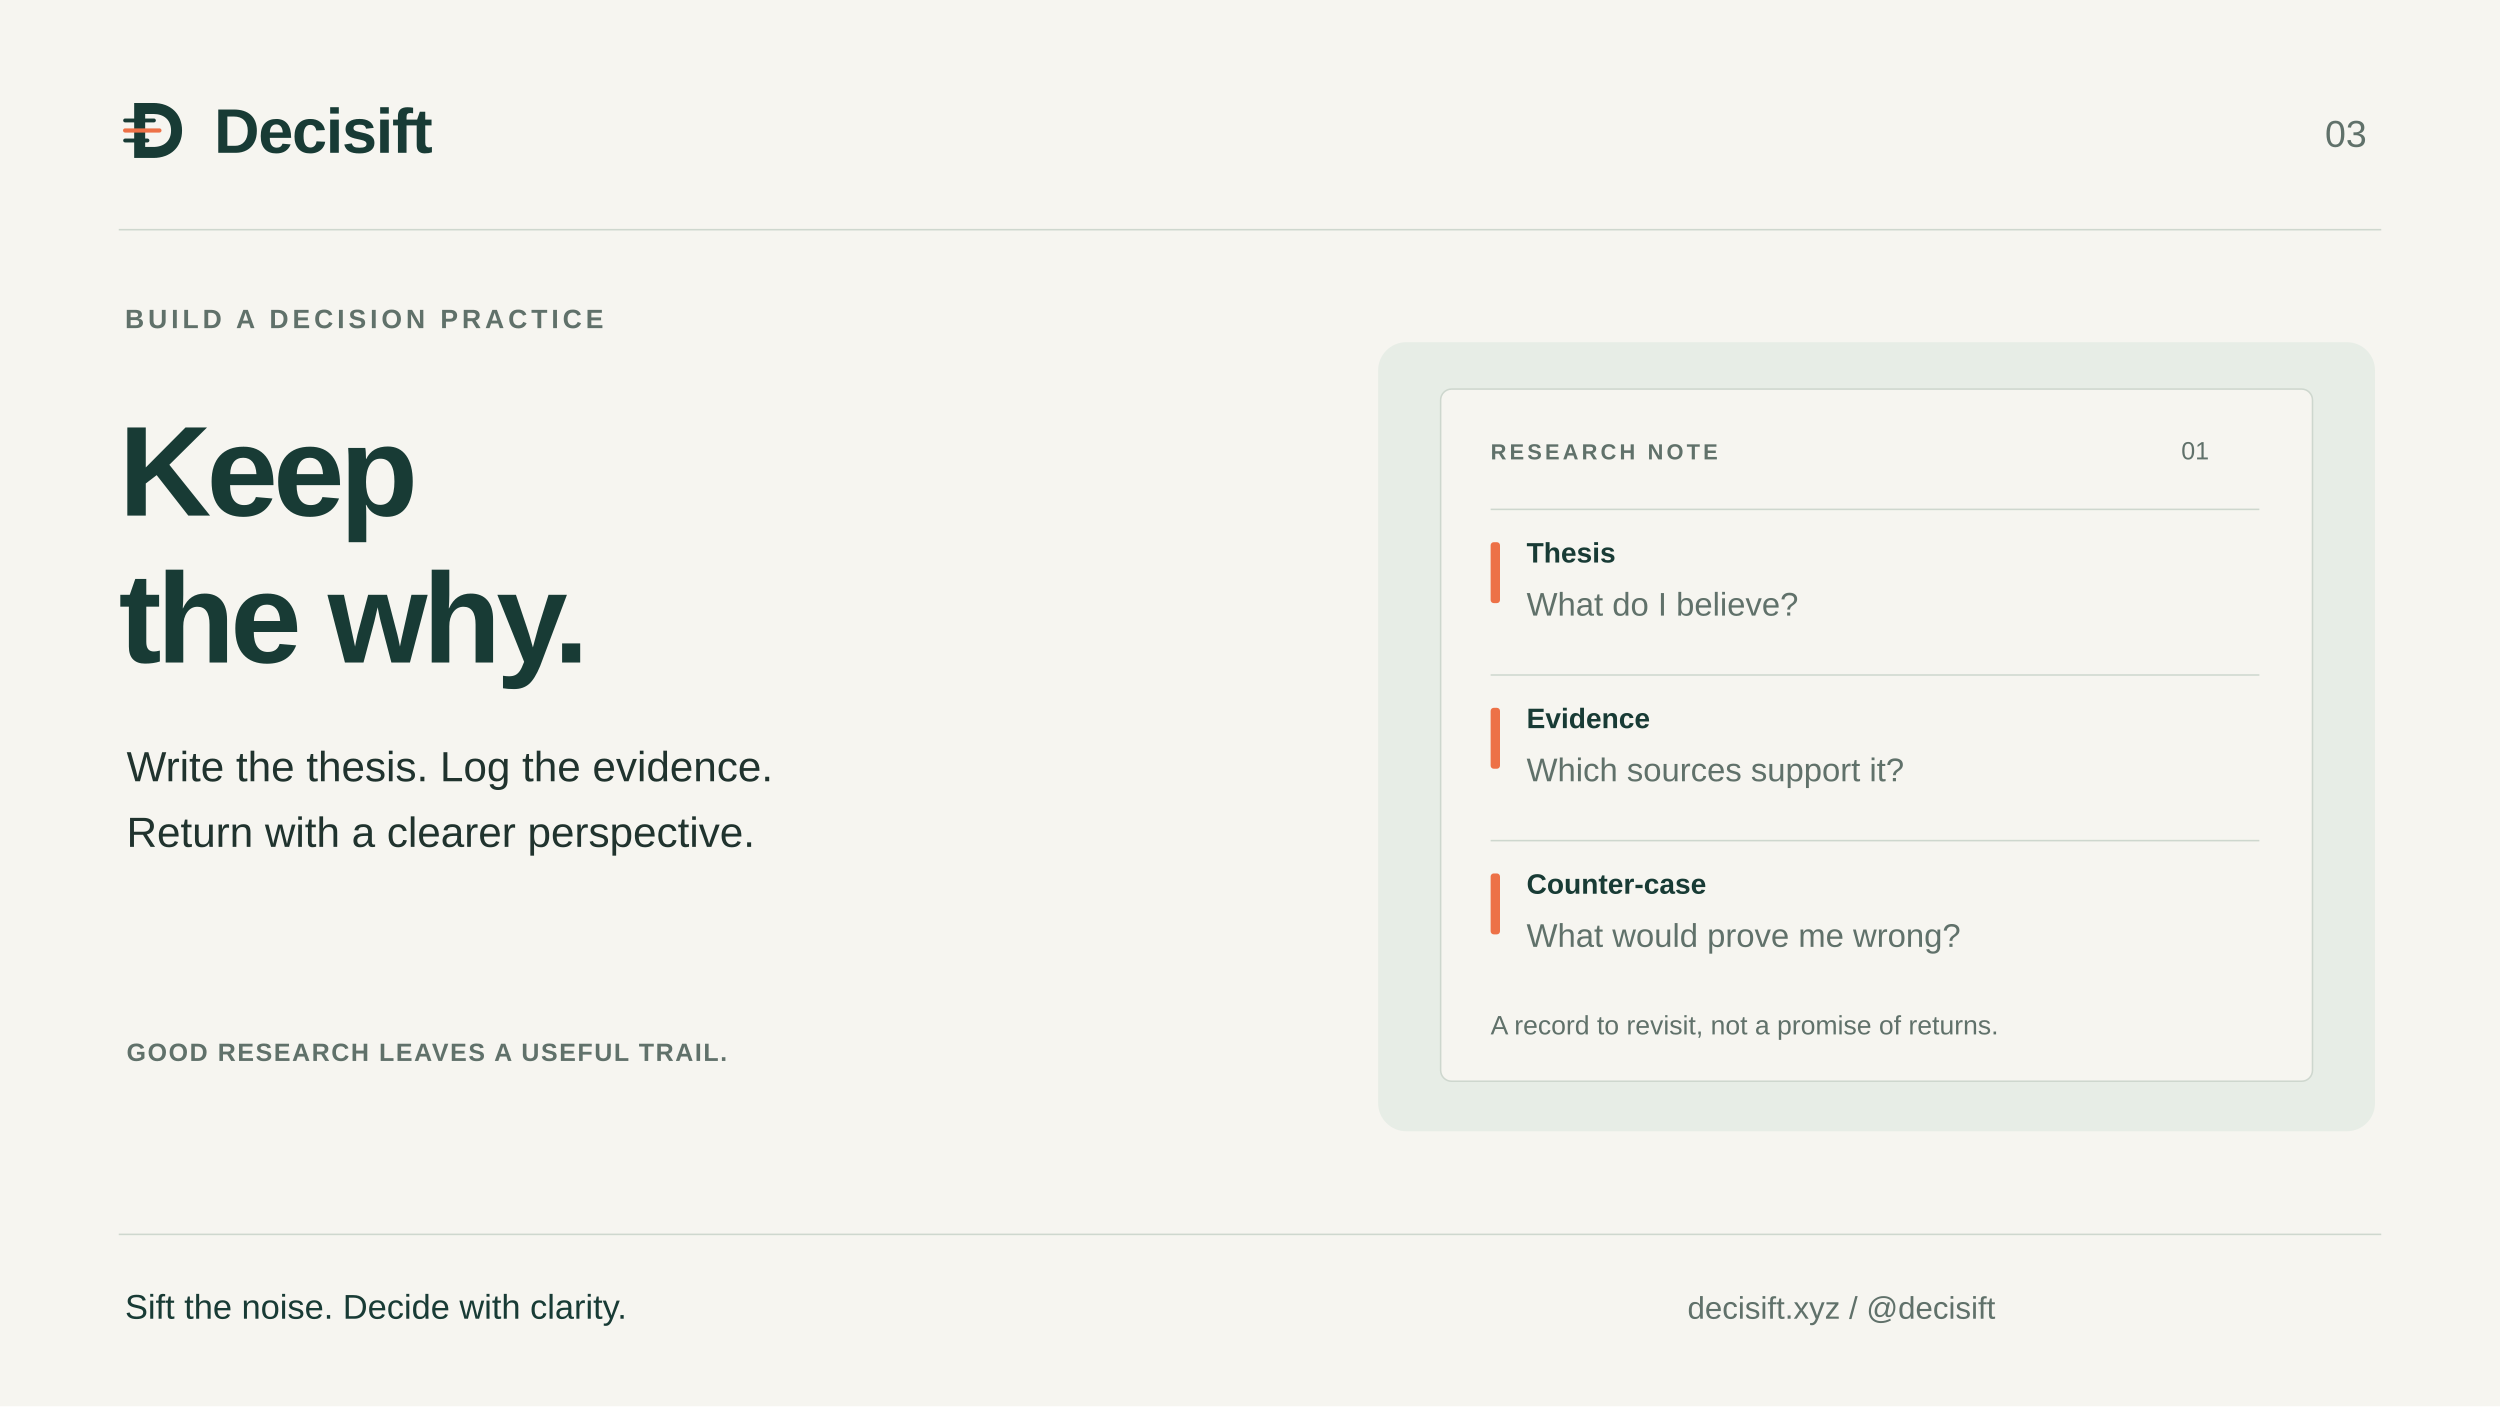
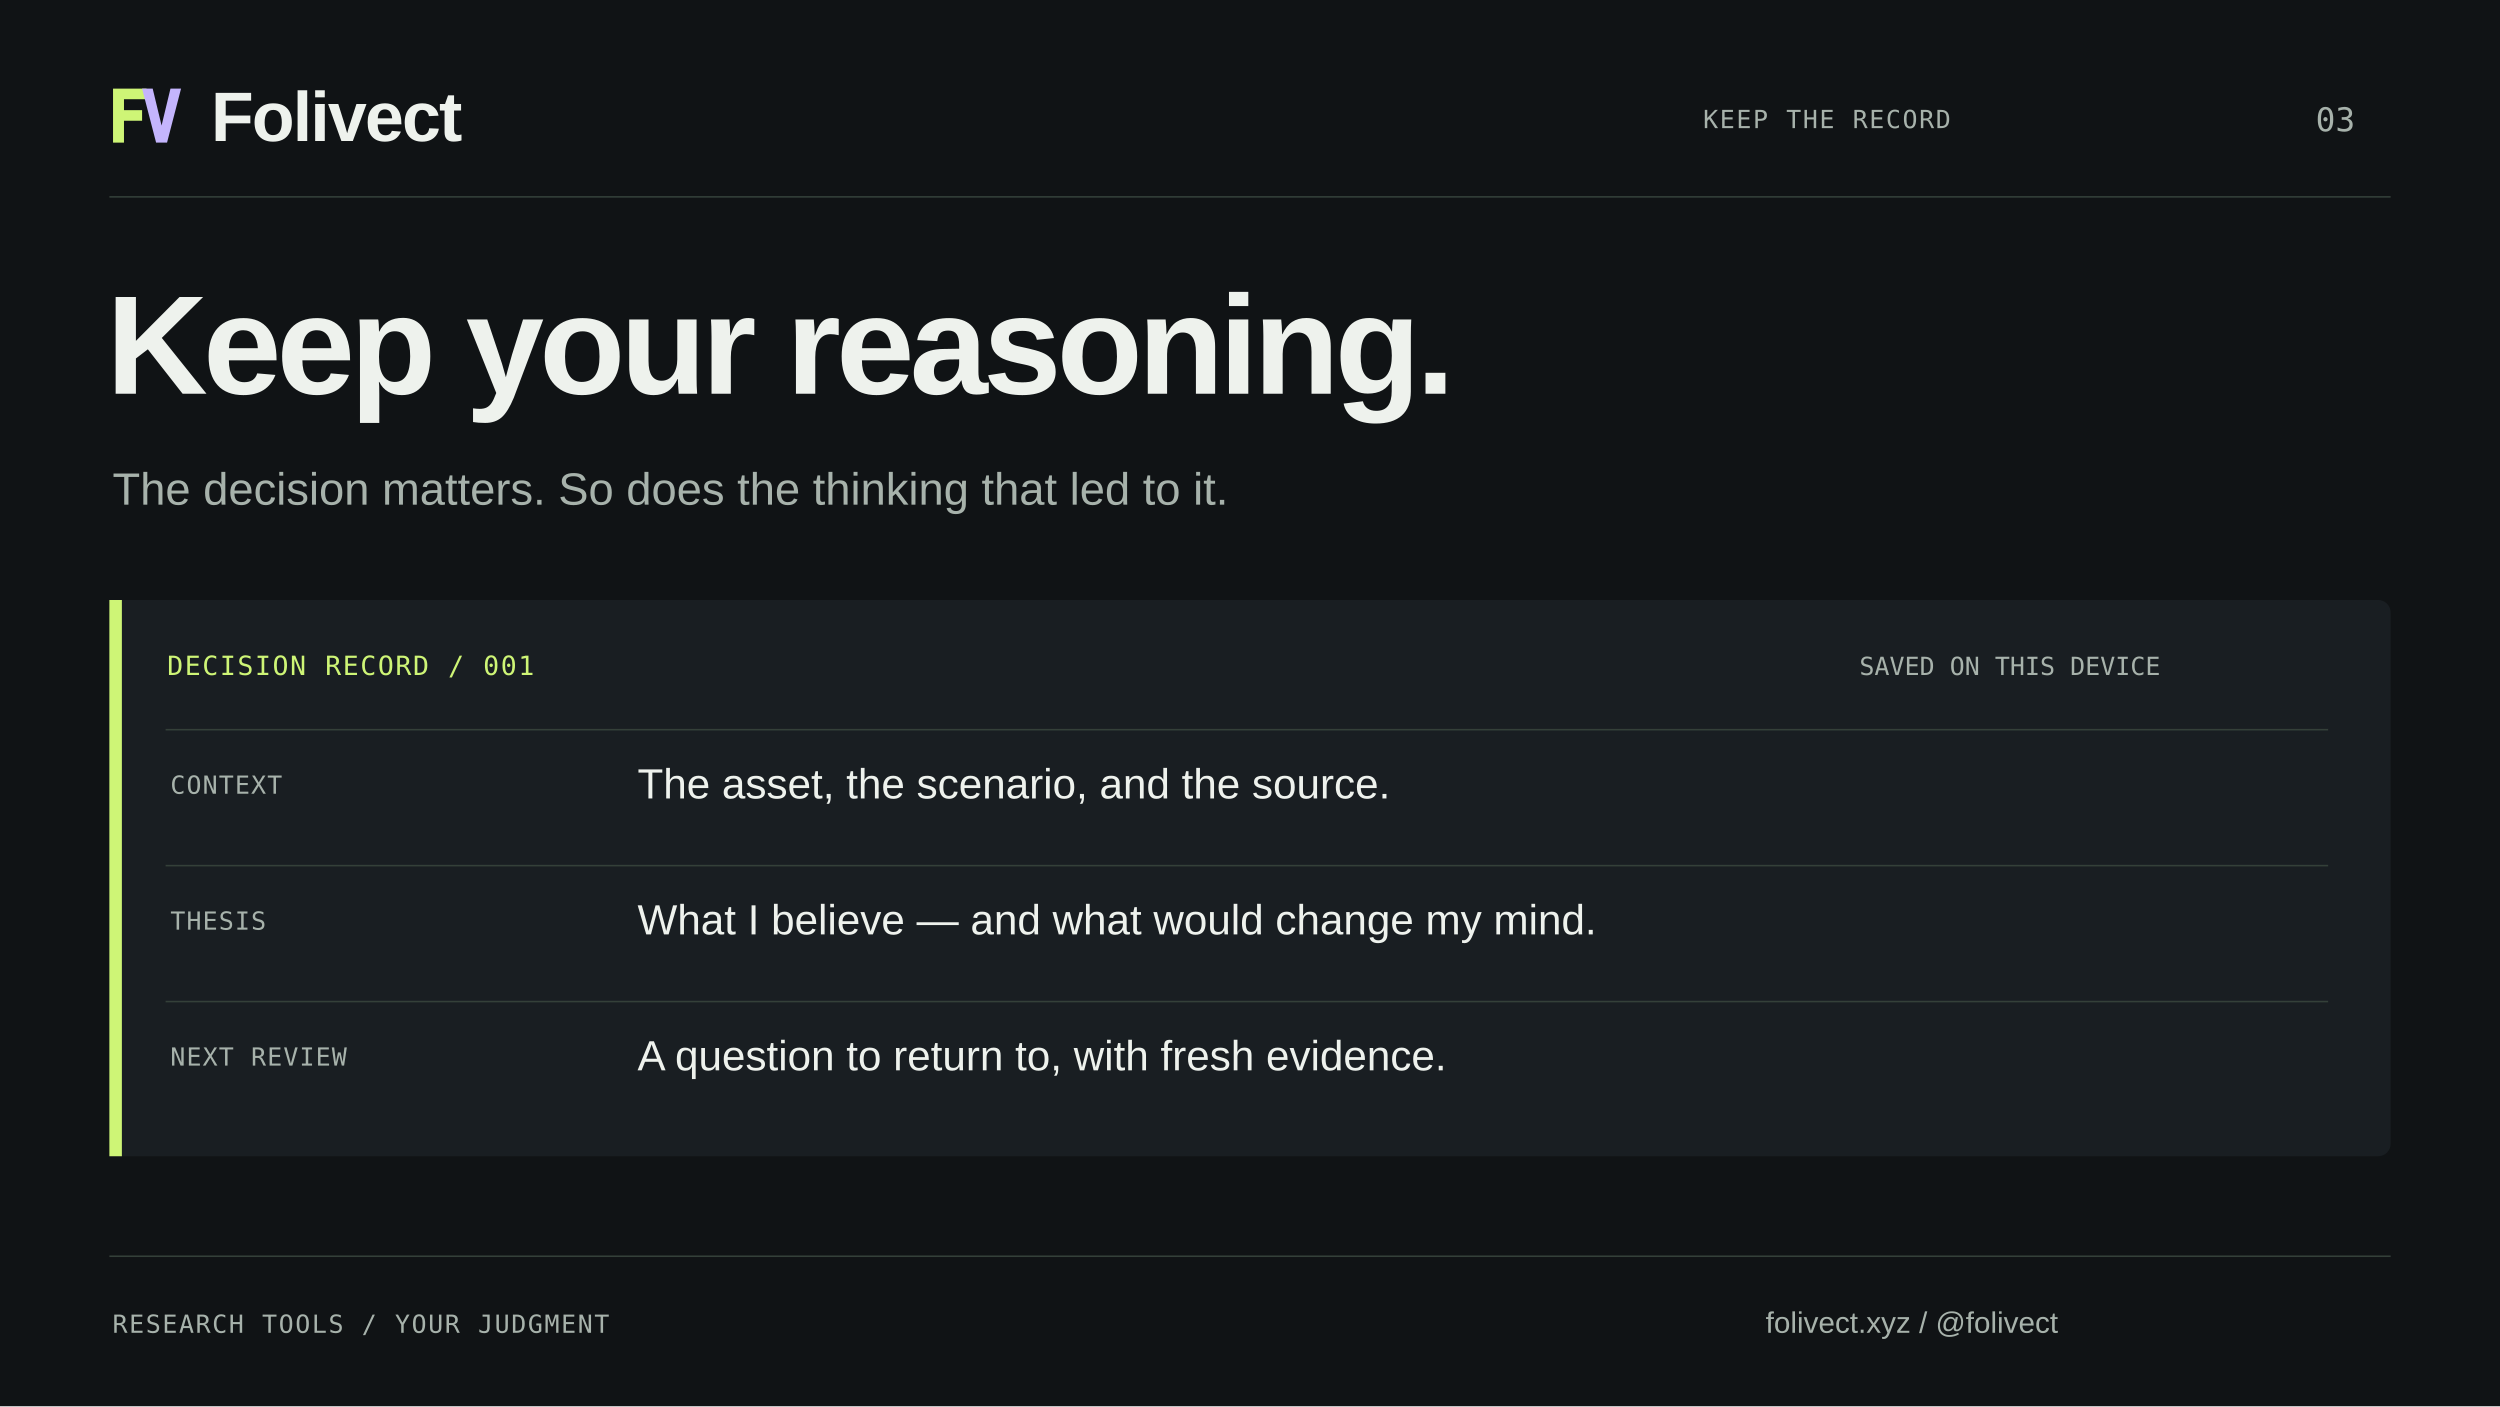
<svg xmlns="http://www.w3.org/2000/svg" width="1600" height="900" viewBox="0 0 1600 900" role="img" aria-labelledby="title desc">
-   <rect x="0" y="0" width="1600" height="900" rx="0" fill="#F6F5F0" />
-   <g transform="translate(72 57) scale(0.2070312)">
-     <path fill="#183B35" fill-rule="evenodd" d="M67 43H126C180 43 215 77 215 128S180 213 126 213H67V43ZM101 77V179H126C160 179 181 160 181 128S160 77 126 77H101Z" />
-     <path d="M39 97H128M39 159H108" stroke="#183B35" stroke-width="12" stroke-linecap="round" />
-     <path d="M39 128H145" stroke="#ED7147" stroke-width="13" stroke-linecap="round" />
+   <rect x="0" y="0" width="1600" height="900" rx="0" fill="#101315" />
+   <g transform="translate(66 46) scale(0.21875)">
+     <path d="M29 49H127V80H61V112H114V143H61V207H29Z" fill="#CEF576" />
+     <path d="M114 49H145L171 157L197 49H228L187 207H155Z" fill="#C4B5FD" />
  </g>
-   <text x="137" y="97.81" fill="#183B35" font-family="Arial, Helvetica, sans-serif" font-size="40.28" font-weight="700" letter-spacing="-0.8">Decisift</text>
-   <text x="1488" y="94" fill="#60716A" font-family="Arial, Helvetica, sans-serif" font-size="24" font-weight="400" letter-spacing="0">03</text>
-   <path d="M76 147L1524 147" stroke="#CED7CE" stroke-width="1" />
-   <text x="80" y="210" fill="#60716A" font-family="Arial, Helvetica, sans-serif" font-size="17" font-weight="700" letter-spacing="2.5">BUILD A DECISION PRACTICE</text>
-   <text x="76" y="330" fill="#183B35" font-family="Arial, Helvetica, sans-serif" font-size="82" font-weight="700" letter-spacing="-3">Keep</text>
-   <text x="76" y="424" fill="#183B35" font-family="Arial, Helvetica, sans-serif" font-size="82" font-weight="700" letter-spacing="-3">the why.</text>
-   <text x="81" y="500" fill="#20332E" font-family="Arial, Helvetica, sans-serif" font-size="27" font-weight="400" letter-spacing="0">Write the thesis. Log the evidence.</text>
-   <text x="81" y="542" fill="#20332E" font-family="Arial, Helvetica, sans-serif" font-size="27" font-weight="400" letter-spacing="0">Return with a clearer perspective.</text>
-   <text x="81" y="679" fill="#60716A" font-family="Arial, Helvetica, sans-serif" font-size="16" font-weight="700" letter-spacing="1">GOOD RESEARCH LEAVES A USEFUL TRAIL.</text>
-   <rect x="882" y="219" width="638" height="505" rx="18" fill="#E7EDE6" />
-   <rect x="922" y="249" width="558" height="443" rx="7" fill="#F6F5F0" stroke="#CED7CE" />
-   <text x="954" y="294" fill="#60716A" font-family="Arial, Helvetica, sans-serif" font-size="14" font-weight="700" letter-spacing="2">RESEARCH NOTE</text>
-   <text x="1396" y="294" fill="#60716A" font-family="Arial, Helvetica, sans-serif" font-size="16" font-weight="400" letter-spacing="0">01</text>
-   <path d="M954 326L1446 326" stroke="#CED7CE" stroke-width="1" />
-   <rect x="954" y="347" width="6" height="39" rx="2" fill="#ED7147" />
-   <text x="977" y="360" fill="#183B35" font-family="Arial, Helvetica, sans-serif" font-size="18" font-weight="700" letter-spacing="0">Thesis</text>
-   <text x="977" y="394" fill="#60716A" font-family="Arial, Helvetica, sans-serif" font-size="21" font-weight="400" letter-spacing="0">What do I believe?</text>
-   <path d="M954 432L1446 432" stroke="#CED7CE" stroke-width="1" />
-   <rect x="954" y="453" width="6" height="39" rx="2" fill="#ED7147" />
-   <text x="977" y="466" fill="#183B35" font-family="Arial, Helvetica, sans-serif" font-size="18" font-weight="700" letter-spacing="0">Evidence</text>
-   <text x="977" y="500" fill="#60716A" font-family="Arial, Helvetica, sans-serif" font-size="21" font-weight="400" letter-spacing="0">Which sources support it?</text>
-   <path d="M954 538L1446 538" stroke="#CED7CE" stroke-width="1" />
-   <rect x="954" y="559" width="6" height="39" rx="2" fill="#ED7147" />
-   <text x="977" y="572" fill="#183B35" font-family="Arial, Helvetica, sans-serif" font-size="18" font-weight="700" letter-spacing="0">Counter-case</text>
-   <text x="977" y="606" fill="#60716A" font-family="Arial, Helvetica, sans-serif" font-size="21" font-weight="400" letter-spacing="0">What would prove me wrong?</text>
-   <text x="954" y="662" fill="#60716A" font-family="Arial, Helvetica, sans-serif" font-size="17" font-weight="400" letter-spacing="0">A record to revisit, not a promise of returns.</text>
-   <path d="M76 790L1524 790" stroke="#CED7CE" stroke-width="1" />
-   <text x="80" y="844" fill="#183B35" font-family="Arial, Helvetica, sans-serif" font-size="22" font-weight="400" letter-spacing="0">Sift the noise. Decide with clarity.</text>
-   <text x="1080" y="844" fill="#60716A" font-family="Arial, Helvetica, sans-serif" font-size="20" font-weight="400" letter-spacing="0">decisift.xyz  /  @decisift</text>
+   <text x="135" y="90.24" fill="#EEF2ED" font-family="Arial, Helvetica, sans-serif" font-size="44.8" font-weight="700" letter-spacing="-1.2">Folivect</text>
+   <text x="1090" y="82" fill="#A7B2AB" font-family="Consolas, monospace" font-size="16" font-weight="400" letter-spacing="1">KEEP THE RECORD</text>
+   <text x="1482" y="84" fill="#A7B2AB" font-family="Consolas, monospace" font-size="21" font-weight="500" letter-spacing="0">03</text>
+   <path d="M70 126L1530 126" stroke="#344039" stroke-width="1" />
+   <text x="68" y="252" fill="#EEF2ED" font-family="Arial, Helvetica, sans-serif" font-size="90" font-weight="700" letter-spacing="-3">Keep your reasoning.</text>
+   <text x="72" y="323" fill="#A7B2AB" font-family="Arial, Helvetica, sans-serif" font-size="29" font-weight="400" letter-spacing="0">The decision matters. So does the thinking that led to it.</text>
+   <rect x="70" y="384" width="1460" height="356" rx="8" fill="#191E22" />
+   <rect x="70" y="384" width="8" height="356" rx="0" fill="#CEF576" />
+   <text x="107" y="432" fill="#CEF576" font-family="Consolas, monospace" font-size="17" font-weight="400" letter-spacing="1">DECISION RECORD / 001</text>
+   <text x="1190" y="432" fill="#A7B2AB" font-family="Consolas, monospace" font-size="16" font-weight="400" letter-spacing="0">SAVED ON THIS DEVICE</text>
+   <path d="M106 467L1490 467" stroke="#344039" stroke-width="1" />
+   <text x="109" y="508" fill="#A7B2AB" font-family="Consolas, monospace" font-size="16" font-weight="400" letter-spacing="0.7">CONTEXT</text>
+   <text x="408" y="511" fill="#EEF2ED" font-family="Arial, Helvetica, sans-serif" font-size="27" font-weight="400" letter-spacing="0">The asset, the scenario, and the source.</text>
+   <path d="M106 554L1490 554" stroke="#344039" stroke-width="1" />
+   <text x="109" y="595" fill="#A7B2AB" font-family="Consolas, monospace" font-size="16" font-weight="400" letter-spacing="0.7">THESIS</text>
+   <text x="408" y="598" fill="#EEF2ED" font-family="Arial, Helvetica, sans-serif" font-size="27" font-weight="400" letter-spacing="0">What I believe — and what would change my mind.</text>
+   <path d="M106 641L1490 641" stroke="#344039" stroke-width="1" />
+   <text x="109" y="682" fill="#A7B2AB" font-family="Consolas, monospace" font-size="16" font-weight="400" letter-spacing="0.7">NEXT REVIEW</text>
+   <text x="408" y="685" fill="#EEF2ED" font-family="Arial, Helvetica, sans-serif" font-size="27" font-weight="400" letter-spacing="0">A question to return to, with fresh evidence.</text>
+   <path d="M70 804L1530 804" stroke="#344039" stroke-width="1" />
+   <text x="72" y="853" fill="#A7B2AB" font-family="Consolas, monospace" font-size="16" font-weight="400" letter-spacing="1">RESEARCH TOOLS / YOUR JUDGMENT</text>
+   <text x="1130" y="853" fill="#A7B2AB" font-family="Arial, Helvetica, sans-serif" font-size="19" font-weight="400" letter-spacing="0">folivect.xyz  /  @folivect</text>
</svg>
